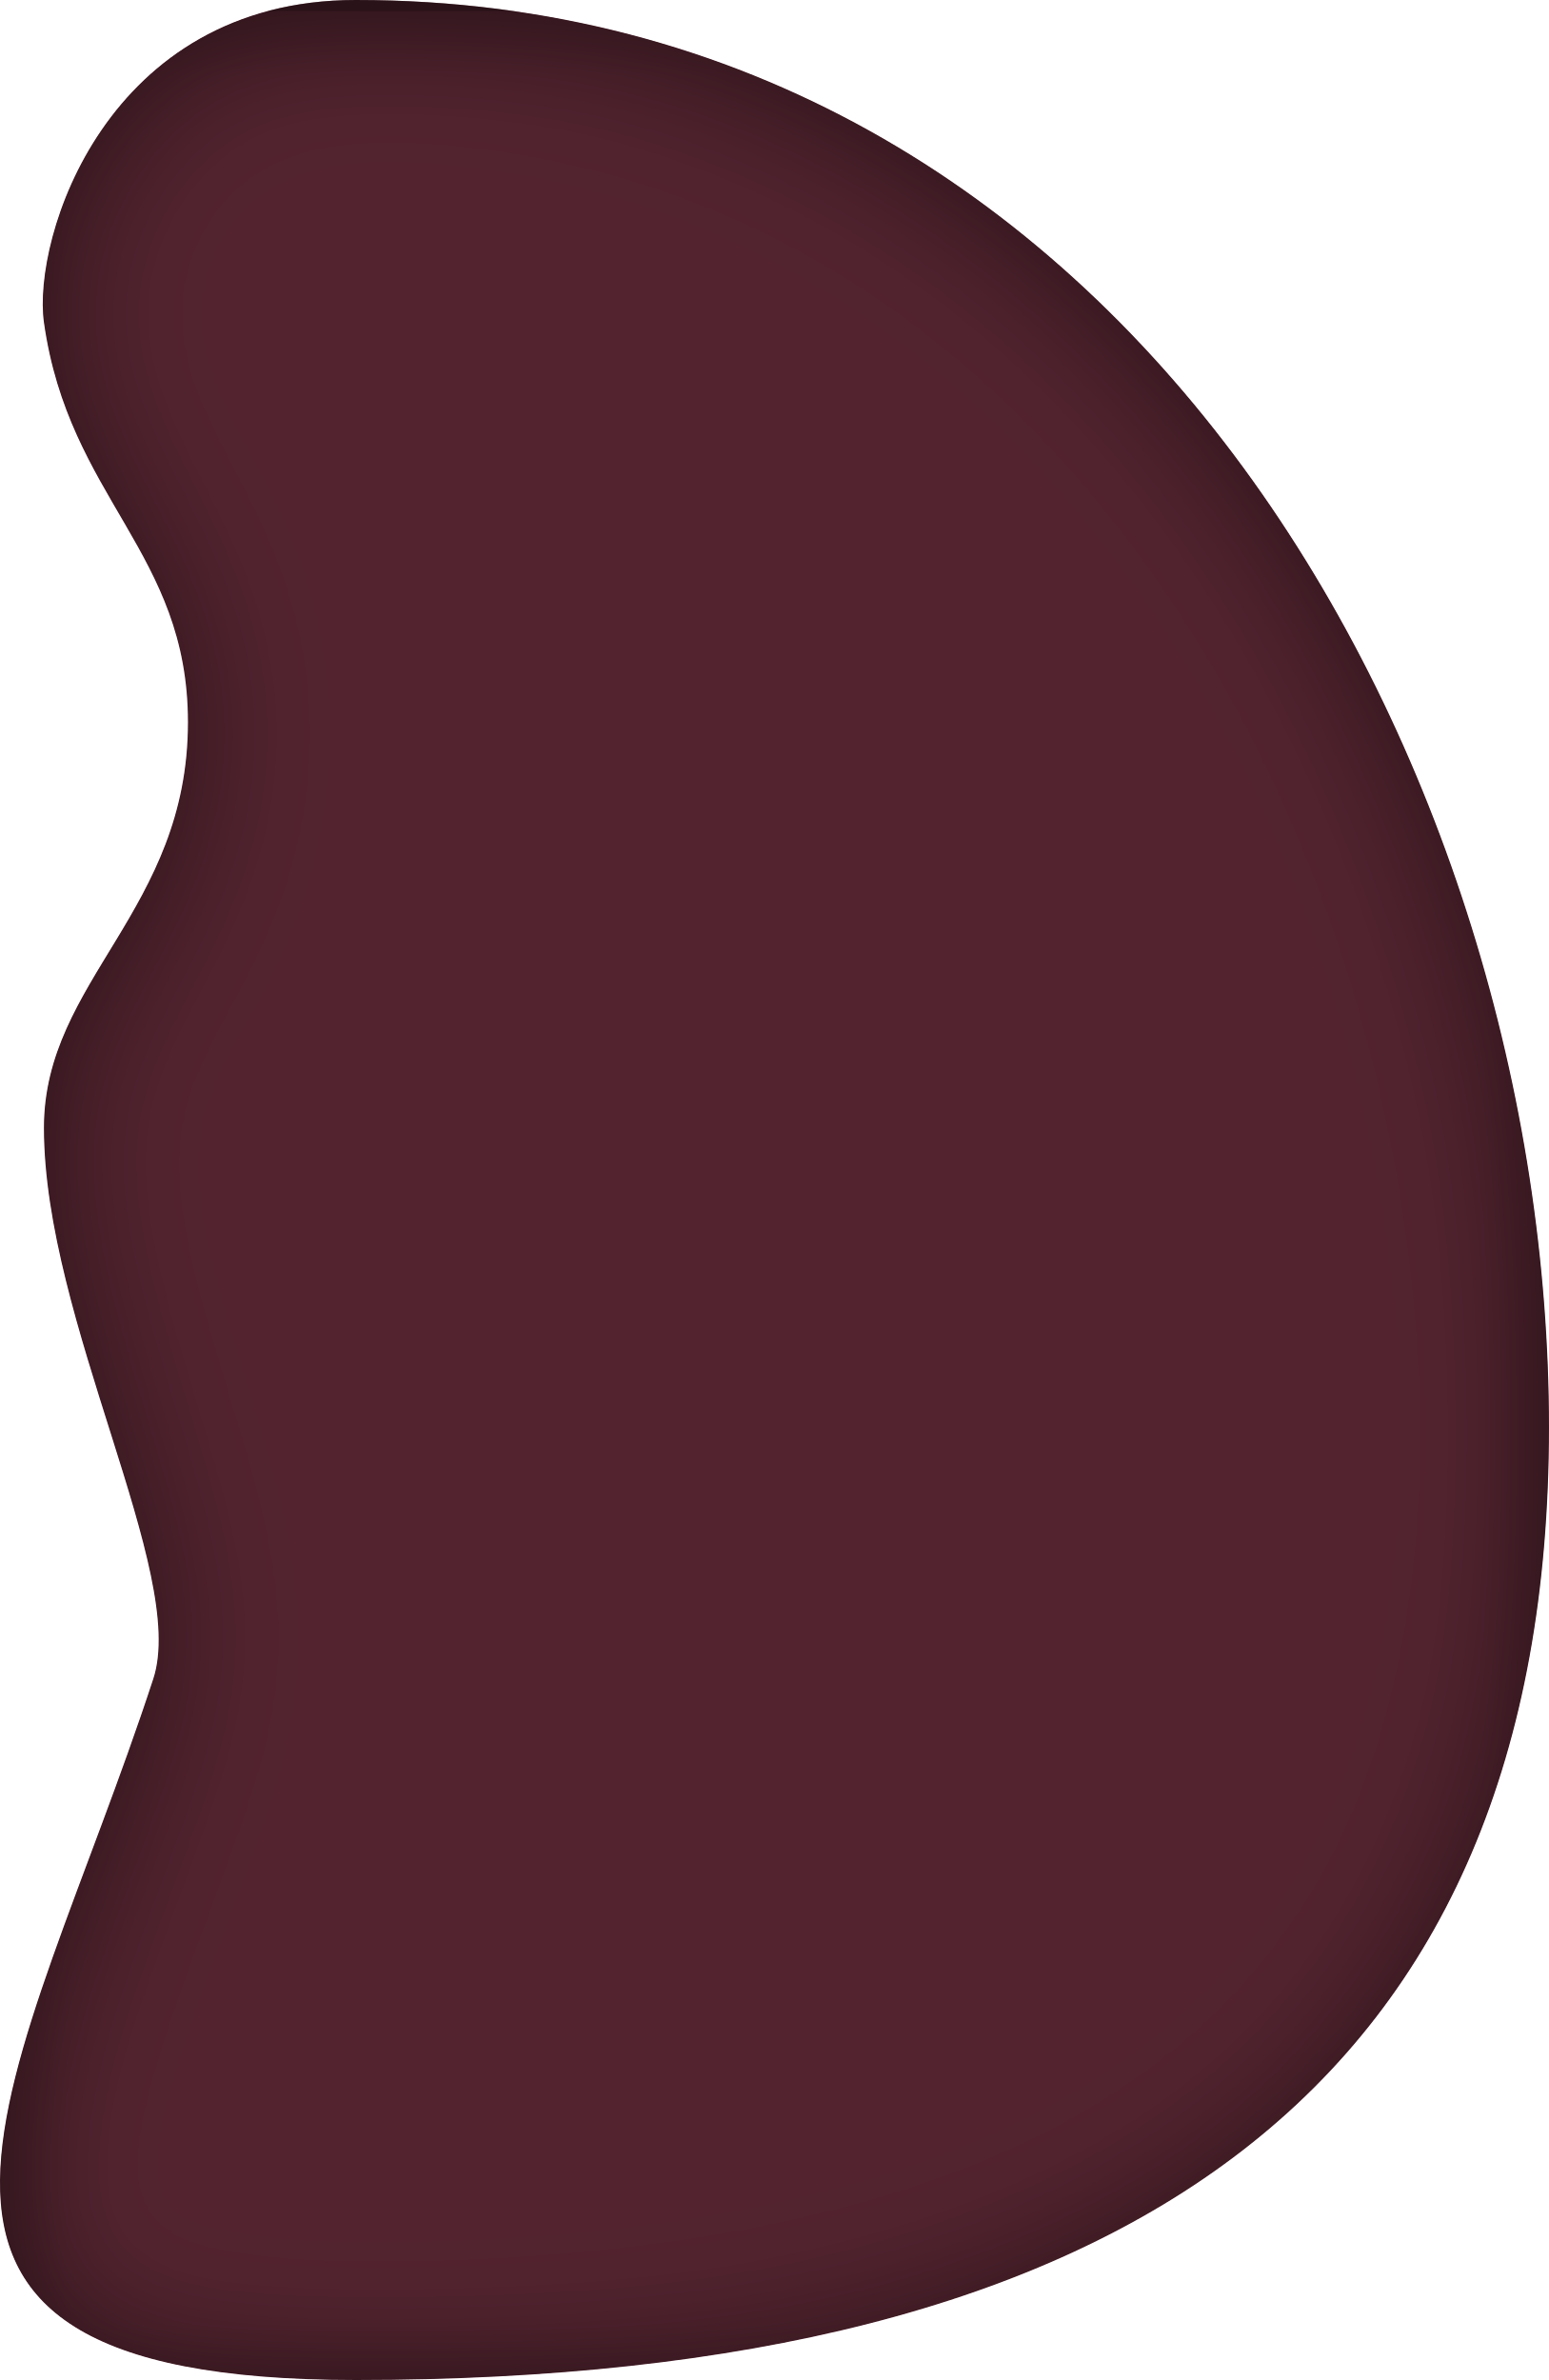
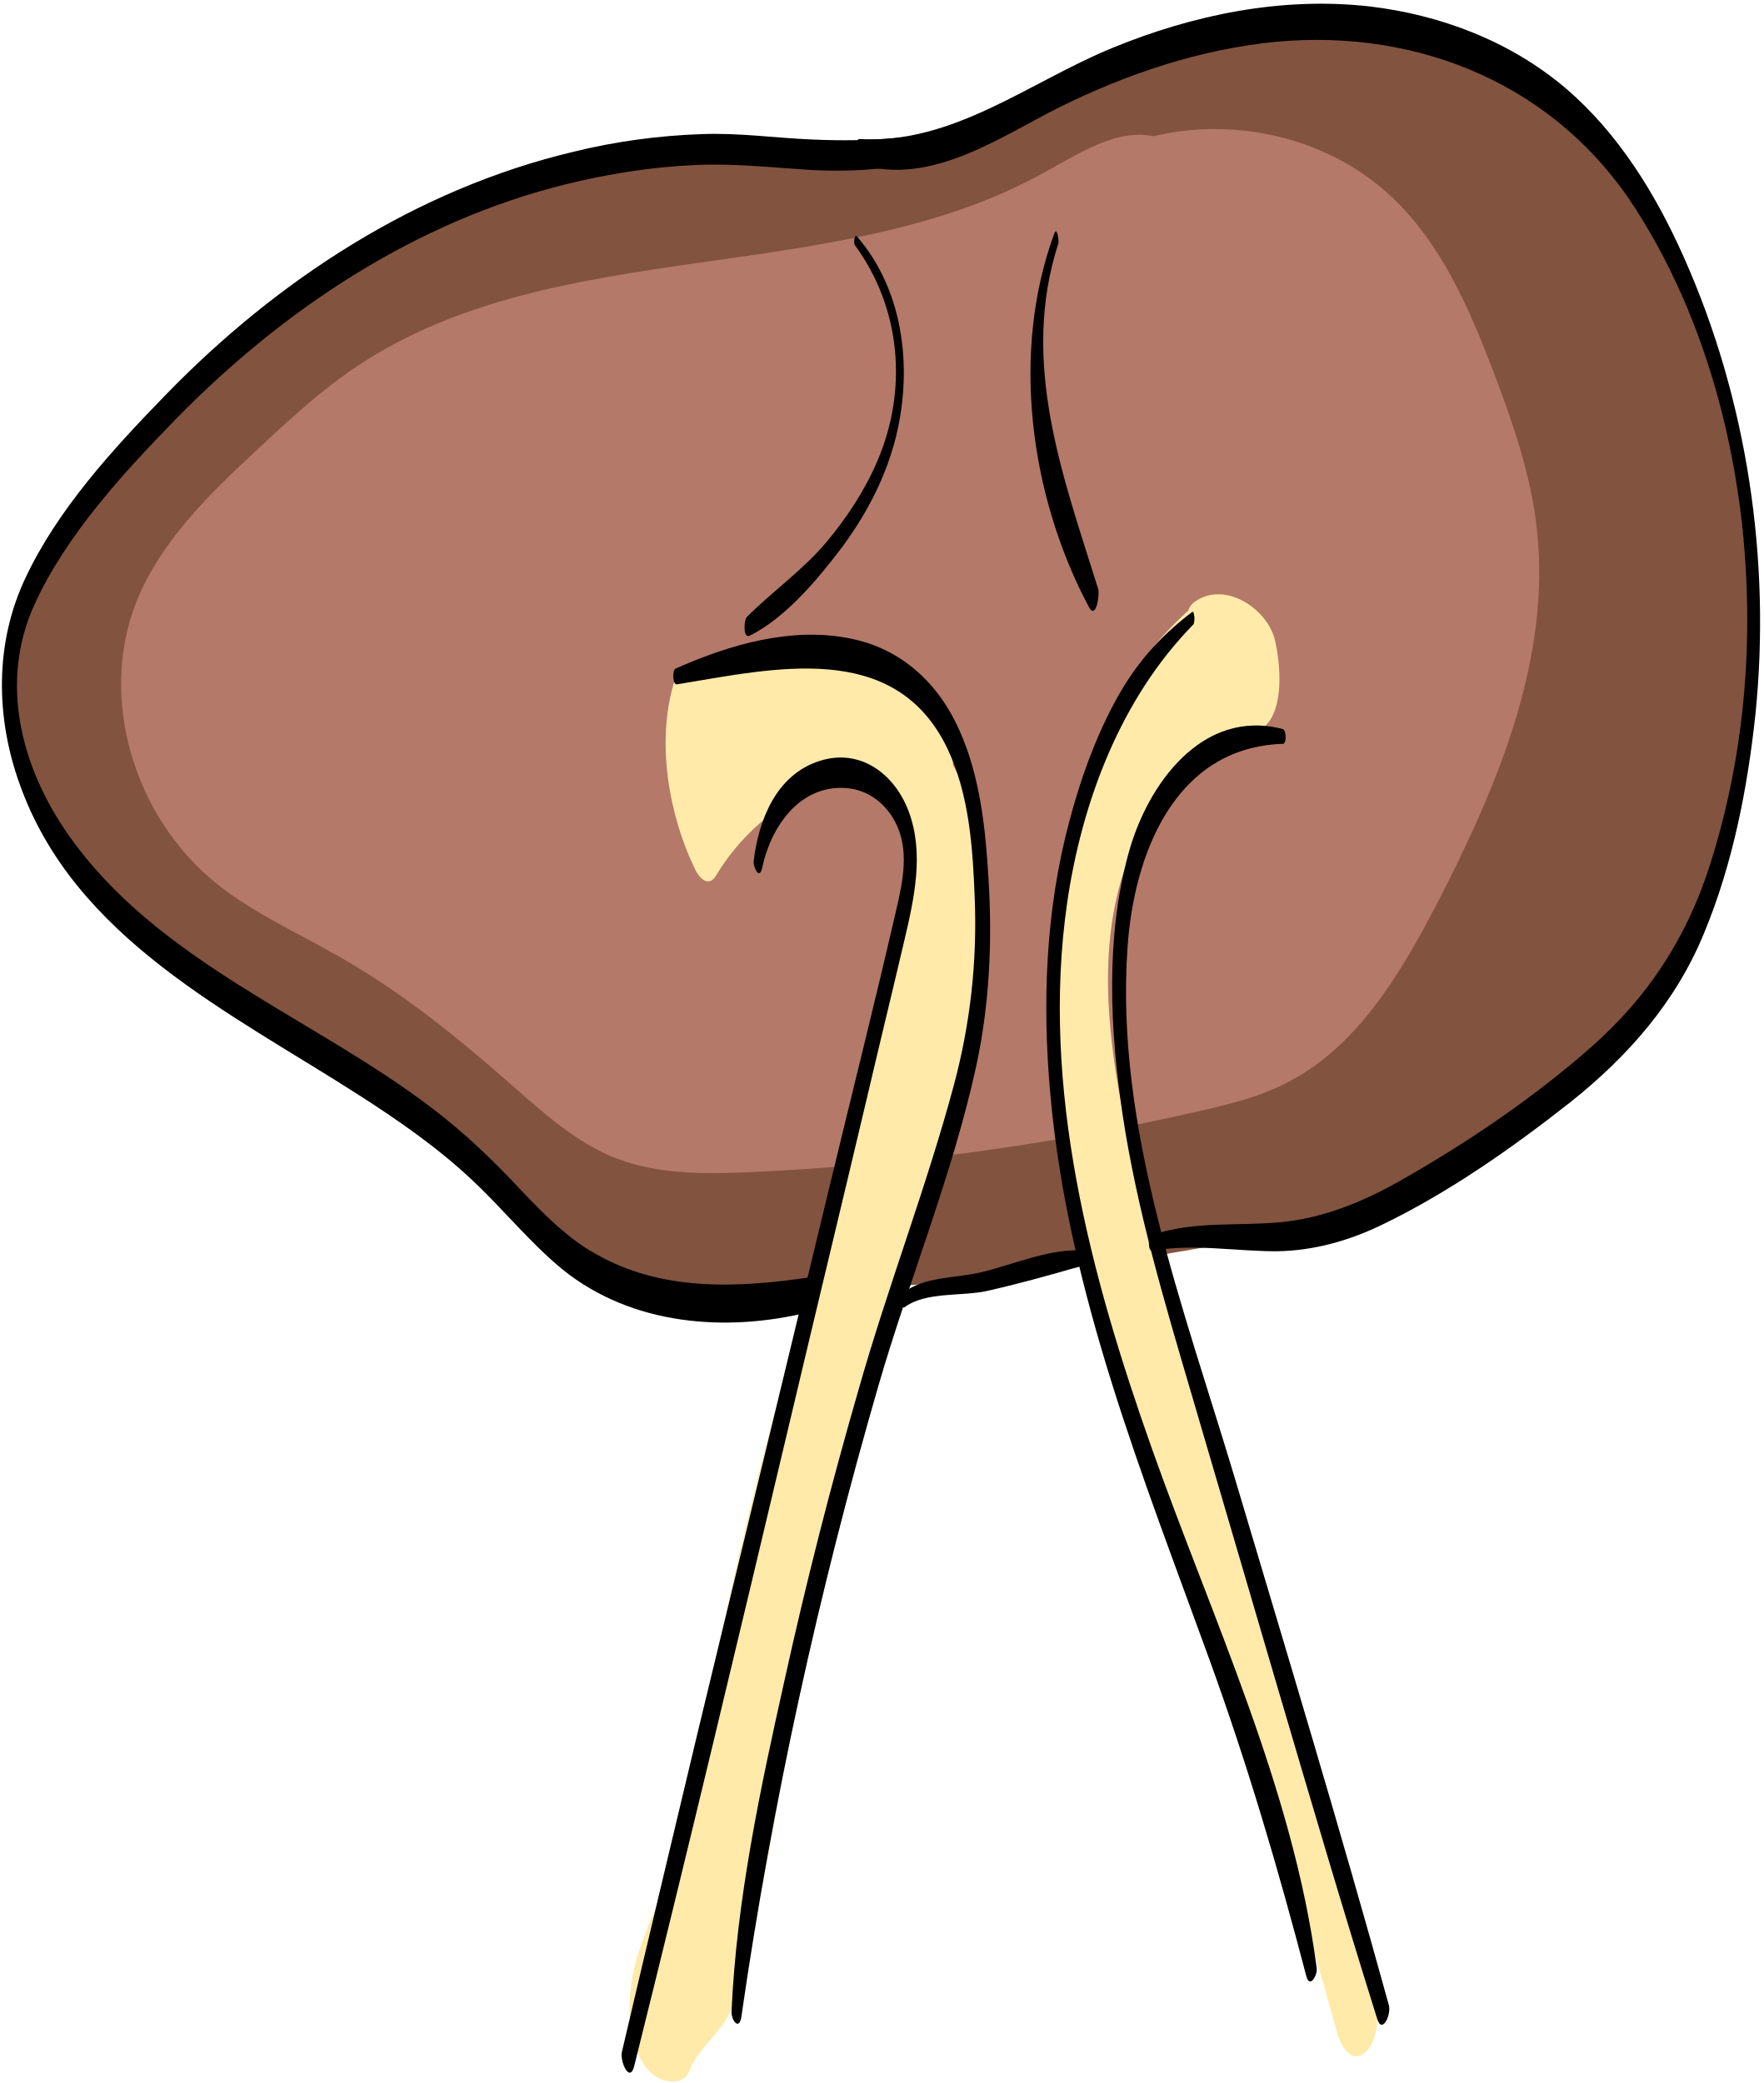
- <svg xmlns="http://www.w3.org/2000/svg" xmlns:xlink="http://www.w3.org/1999/xlink" width="287px" height="441px" viewBox="0 0 287 441" version="1.1">
-   <defs>
-     <path d="M65.928,441 C209.532,441 287,386.232 287,264.454 C287,142.675 209.532,0 65.928,0 C19.598,0 5.955,44.22 8.142,59.74 C12.741,92.372 34.823,102.304 34.823,133.823 C34.823,168.73 8.142,181.647 8.142,208.98 C8.142,244.777 34.823,291.476 28.402,311.076 C4.027,385.485 -35.463,441 65.928,441 Z" id="path-1" />
-     <filter x="-4.9%" y="-3.2%" width="109.8%" height="106.3%" filterUnits="objectBoundingBox" id="filter-2">
-       <feGaussianBlur stdDeviation="13" in="SourceAlpha" result="shadowBlurInner1" />
-       <feOffset dx="0" dy="2" in="shadowBlurInner1" result="shadowOffsetInner1" />
-       <feComposite in="shadowOffsetInner1" in2="SourceAlpha" operator="arithmetic" k2="-1" k3="1" result="shadowInnerInner1" />
-       <feColorMatrix values="0 0 0 0 0   0 0 0 0 0   0 0 0 0 0  0 0 0 0.5 0" type="matrix" in="shadowInnerInner1" />
-     </filter>
-   </defs>
+ <svg xmlns="http://www.w3.org/2000/svg" width="359px" height="424px" viewBox="0 0 359 424" version="1.1">
  <g id="Page-1" stroke="none" stroke-width="1" fill="none" fill-rule="evenodd">
-     <g id="Oval">
-       <use fill="#532430" fill-rule="evenodd" xlink:href="#path-1" />
-       <use fill="black" fill-opacity="1" filter="url(#filter-2)" xlink:href="#path-1" />
+     <g id="Group-41" transform="translate(0.391609, 0.758728)" fill-rule="nonzero">
+       <path d="M265.908,3.741 C256.208,0.041 228.108,10.441 219.008,15.541 C166.508,45.241 131.808,11.441 69.908,52.641 C61.008,58.541 55.108,61.941 47.308,69.241 C35.308,80.441 9.608,109.641 3.508,124.841 C-6.192,149.141 8.508,173.541 28.908,189.941 C38.408,197.641 49.708,202.541 60.308,208.541 C75.808,217.441 89.708,228.741 103.108,240.541 C111.008,247.441 119.008,254.741 128.808,258.641 C139.408,262.841 151.208,262.741 162.608,262.241 C200.608,260.541 238.408,255.441 275.408,246.841 C282.908,245.141 295.908,235.041 302.708,231.541 C320.208,222.541 335.208,208.241 343.208,190.241 C352.208,170.141 358.908,147.841 355.208,115.041 C353.708,101.541 352.108,83.241 347.208,70.441 C341.208,54.641 334.708,36.741 322.608,25.041 C302.308,5.441 269.408,-4.759 245.508,10.141" id="Path" fill="#82533F" />
+       <g id="Group" opacity="0.4" transform="translate(23.60839, 25.24127)" fill="#FFB1A8">
+         <path d="M212.7,2.3 C204.8,-0.7 196.5,4.7 189.1,8.8 C146.4,32.9 89.4,21.3 48.6,48.6 C41.4,53.4 34.9,59.4 28.6,65.3 C18.8,74.4 8.8,84 3.8,96.4 C-4.1,116.2 3.4,140.4 20,153.8 C27.7,160 36.9,164 45.5,169 C58.1,176.2 69.4,185.4 80.3,195 C86.7,200.6 93.2,206.5 101.2,209.7 C109.8,213.1 119.4,213 128.7,212.6 C159.6,211.2 190.3,207 220.4,200.1 C226.5,198.7 232.6,197.2 238.1,194.3 C252.3,187 261,172.3 268.4,158.1 C280.7,134.3 291.8,108.2 288.8,81.6 C287.6,70.6 283.9,60 280,49.7 C275.1,36.9 269.5,23.9 259.6,14.4 C243.1,-1.5 215.6,-4.4 196.2,7.8" id="Path" />
+       </g>
+       <g id="Group" transform="translate(127.6084, 130.2413)" fill="#FFEAA9">
+         <path d="M38.6,8.6 C31.8,7.5 24.9,10.5 18.1,11.6 C16.2,11.9 14.1,12.4 12.8,13.9 C11.9,15 11.6,13.4 11.4,14.8 C10.3,23.3 11.8,32.1 15.8,39.7 C19.8,32.4 25.8,26.2 32.9,21.9 C40.3,17.5 50.7,15.5 56.8,21.6 C61.3,26.2 61.4,33.5 60.9,40 C58,78.1 47,114.6 36.5,151.3 C26.8,185.1 20,219.4 12.3,253.7 C10.8,260.2 6.3,266.8 4.9,273.3 C4.4,275.6 3.9,278.1 4.5,280.3 C5.2,282.6 7.4,284.6 9.7,284.1 C10.6,280.8 17.7,273.3 18.5,270 C27.4,233.9 30,202 39,165.9 C41.5,155.9 44,145.8 47.3,136 C50.6,126.4 54.7,117.1 57.8,107.5 C66,82 73.6,36.1 60,28.2 C55.3,25.5 69.2,28.8 57.3,16.5 C51.2,10.2 36.2,8.9 27.5,10.1" id="Path" />
+         <path d="M38.5,2 C32.7,0.3 28,1.3 22.2,2.5 C19.8,3 17.3,3.1 15,3.8 C13.9,4.2 12.4,5.6 11.4,5.6 C10.3,5.6 9.4,7.4 9.1,8.2 C5.6,20.2 8.1,34.9 13.5,46 C14.3,47.7 16.2,49.7 17.7,47.3 C22.2,39.7 29.7,32.7 38.1,29.6 C41.5,28.4 45.3,27.7 48.9,28.3 C52.4,28.8 56.6,31.6 57.1,34.1 C57.9,37.9 56.3,43.2 55.9,47 C55.2,52.4 54.5,57.9 53.5,63.3 C51.6,74.2 49.2,85.1 46.5,95.8 C41,117.8 34.2,139.5 28.4,161.4 C22.5,183.5 17.9,205.9 13.2,228.2 C11.8,234.6 10.6,241 9.1,247.4 C7.8,253.2 4.8,258.3 2.8,263.9 C0.7,269.7 -0.5,276 0.5,282.1 C1.3,287 3.9,293.4 9.9,292.6 C11.9,292.3 12.6,290.1 13.1,288.4 C12.6,290 13.4,288.2 13.8,287.7 C14.3,287.1 14.7,286.5 15.2,285.9 C16.3,284.5 17.5,283.2 18.6,281.8 C21.2,278.4 22.2,275.1 23.2,270.9 C25.9,259.5 28.2,248.1 30.2,236.6 C34,214.3 37.6,192 43.1,170.1 C45.9,158.6 49,147.2 53.1,136.1 C56.6,126.8 60.2,117.5 62.9,108 C67.4,92.1 70.6,75.6 71.2,59 C71.5,50.3 71.3,41.3 69.1,32.9 C68.2,29.5 67,26 64.9,23.1 C64.1,22 63.2,20.9 62.2,20.1 C61.4,19.5 60,17.9 60.7,19.3 C61.3,23 62,26.6 62.6,30.3 C62.6,30.3 62.6,30.2 62.6,30.2 C62.1,32.2 61.6,34.1 61.1,36.1 C60,37.6 61.8,36.4 62.5,35.9 C64.3,34.5 65.1,32.1 65.5,30 C66.8,23.4 65.5,16.2 61.2,11 C53.2,1.2 39.4,-0.2 27.5,1.6 C22.7,2.3 23.6,20.1 27.9,19.7 C36.6,18.9 47.9,19.6 55.1,25 C56.9,26.4 58.1,28.1 59.5,29.8 C63.6,34.5 64.3,16.2 60.3,17 C60.1,17 59.8,17.3 59.7,17.4 C57.3,18.2 56,21.5 55.7,25.2 C55.3,29.8 55.7,35.1 59.4,38.2 C61.5,39.9 62.4,41 63.2,43.4 C63.6,44.9 63.8,46.9 63.9,49.5 C64,53.5 63.7,57.5 63.3,61.9 C61.2,82.5 55.2,101.6 47.7,120.7 C37.7,146.4 32.1,173.8 27.4,200.8 C24.8,215.5 22.5,230.2 19.6,244.9 C18.3,251.6 17.6,260.1 14.6,266.2 C12.5,270.6 8.9,274.2 7,278.7 C7.9,277.9 8.7,277 9.6,276.2 C9,276 8.4,275.7 7.9,275.5 C8.2,278.3 8.5,278.9 8.8,277.3 C9.4,276.6 9.6,275 10,274.2 C11,271.7 12.2,269.4 13.3,266.9 C15.5,261.8 16.6,256.4 17.9,251 C20.5,239.7 23.1,228.3 25.7,217 C30.9,194.4 36.5,171.8 42.9,149.5 C49.2,127.6 55.5,105.7 59.9,83.3 C62.1,71.9 64,60.4 64.9,48.9 C65.8,38.4 66.7,26 61.4,16.4 C56.5,7.5 46.8,6.5 38,9.9 C27.4,14 19.6,22.9 14.3,32.7 C15.7,33.1 17.1,33.5 18.5,34 C17.1,31.3 15.9,28.5 15.3,25.5 C15.1,24.4 14.9,23.2 14.8,22 C14.8,21 15.4,17.2 14.5,20.7 C13.7,21.6 13,22.4 12.2,23.3 C13.5,23.3 13.7,22.7 14.8,22.1 C17.4,20.5 20,20.1 22.9,19.3 C28.2,17.9 33.6,15.9 39.1,15.5 C42.5,14.8 41.8,3 38.5,2 L38.5,2 Z" id="Path" />
+       </g>
+       <g id="Group" transform="translate(213.6084, 119.2413)" fill="#FFEAA9">
+         <path d="M31.9,7.5 C5.9,30.3 0.8,67 4.7,101.4 C8.6,135.8 20.8,168 33.1,200.4 C44.1,229.4 53.7,258.9 61.9,288.8 C55.1,257.7 43.1,229.6 35.5,198.7 C32.7,187.4 26.3,175.8 24,164.4 C20.2,145.1 14,126.3 10.4,107 C6.8,87.6 6,67.2 12.7,48.7 C15.5,41.1 19.8,33.5 27,29.6 C30.3,27.8 34.1,22.9 37.3,21 C40.5,19.1 43.5,19.8 43.1,16 C42.8,12.2 32.7,9.3 30,11.9" id="Path" />
+         <path d="M31.2,1.5 C3.1,23.6 -1.8,63.6 0.6,97 C3.8,140.9 20.9,181.3 35.6,222.2 C44.1,245.8 51.5,269.7 58.2,293.9 C59,296.8 61.5,300.6 64.3,297.3 C67.2,294 66.5,287.4 65.5,283.6 C60.1,261.2 52.6,239.6 45.8,217.6 C42.4,206.8 40.1,195.7 36.3,185.1 C34.4,179.8 32.2,174.7 30.3,169.4 C28.3,164 27.3,158.4 26,152.8 C20.9,130.4 13.1,108.4 11.7,85.3 C11.1,75.2 11.9,65.1 15.4,55.5 C16.9,51.2 19.1,47.1 22.2,43.7 C25.4,40.2 29.8,38 33.2,34.7 C34.8,33.2 36.4,31.4 38.3,30.3 C39.8,29.4 41.9,29.1 43.3,28 C47.5,24.3 46.6,15 45.5,10.3 C44,3.9 35.1,-2.1 28.9,2.7 C25.2,5.6 27.6,23.3 31,21.1 C32.5,20.1 35.1,20.7 36.7,21.1 C37.8,21.4 38.8,21.7 39.7,22.2 C41.9,23.4 41.4,24.8 40.5,21 C40.3,18.5 40.2,16 40,13.5 C40.1,12.8 40.3,12 40.4,11.3 C40.8,10.5 41.3,9.6 41.7,8.8 C40,10.9 36.3,11.3 34.1,13 C30.8,15.6 28,18.5 24.4,20.7 C17,25.4 12.8,33.6 9.8,41.6 C2.6,61.1 2.4,83 5.5,103.4 C8.7,124.5 15.3,144.8 19.7,165.6 C21.9,176 25.7,185.5 29.4,195.4 C32.9,205.1 34.8,215.3 37.8,225.2 C44.5,247.2 53,269 57.6,291.5 C60.2,288.9 62.8,286.3 65.4,283.6 C54.6,243.4 39.7,204.8 25.6,165.7 C13.8,133.1 2.6,96.5 8.2,61.5 C11.1,43.3 19.5,26.6 32.5,13.4 C34.7,11.4 33.4,-0.3 31.2,1.5 L31.2,1.5 Z" id="Path" />
+       </g>
+       <path d="M154.708,176.041 C156.408,167.741 162.208,159.041 171.708,159.641 C176.108,159.941 179.608,162.541 181.708,166.341 C184.808,172.041 183.408,178.541 182.008,184.541 C177.708,203.241 173.008,221.841 168.508,240.541 C159.508,277.941 150.408,315.341 141.408,352.741 C136.308,374.141 131.208,395.441 126.208,416.841 C125.708,418.841 127.808,423.441 128.708,419.741 C139.608,376.041 150.008,332.241 160.408,288.441 C165.608,266.441 170.908,244.541 176.108,222.541 C178.608,211.841 181.208,201.241 183.708,190.541 C185.708,182.041 187.708,172.941 184.608,164.541 C181.808,156.841 174.708,151.441 166.408,154.141 C157.608,156.941 154.008,166.141 153.008,174.541 C152.908,175.641 154.108,178.441 154.708,176.041 L154.708,176.041 Z" id="Path" fill="#000000" />
+       <path d="M137.408,138.541 C157.008,135.341 181.708,129.341 192.408,151.541 C196.908,160.941 197.608,171.841 198.008,182.141 C198.508,195.041 197.108,207.541 193.808,219.941 C188.208,240.841 180.308,261.141 174.408,281.941 C168.708,301.641 163.608,321.641 159.208,341.641 C154.308,363.541 149.508,386.141 148.508,408.641 C148.408,410.541 150.108,412.641 150.508,409.741 C156.808,366.141 166.208,323.341 178.508,280.941 C184.808,259.341 193.508,238.241 198.308,216.241 C201.008,203.741 201.608,190.941 200.808,178.141 C200.208,167.941 199.108,157.341 194.908,147.941 C190.708,138.441 183.208,131.341 172.808,129.241 C160.808,126.741 148.108,130.441 137.108,135.341 C136.408,135.641 136.508,138.741 137.408,138.541 L137.408,138.541 Z" id="Path" fill="#000000" />
+       <path d="M242.208,123.841 C235.408,129.041 230.508,134.641 226.408,142.341 C222.408,149.841 219.508,157.941 217.308,166.241 C212.408,184.441 211.708,203.441 213.408,222.141 C217.008,262.241 232.208,299.641 245.808,337.141 C253.508,358.341 259.808,379.741 265.508,401.541 C266.208,404.141 267.808,401.241 267.608,399.841 C262.808,363.241 246.208,328.441 234.008,293.941 C221.508,258.641 211.408,220.741 216.808,183.041 C219.808,162.441 227.708,141.441 242.508,126.341 C242.908,125.741 242.708,123.341 242.208,123.841 L242.208,123.841 Z" id="Path" fill="#000000" />
+       <path d="M260.708,147.641 C244.308,143.341 233.108,158.941 229.308,172.941 C224.608,190.041 225.508,208.741 228.108,226.141 C231.008,245.441 236.608,264.241 242.108,282.941 C248.008,302.941 253.808,322.941 259.708,342.941 C266.308,365.341 272.908,387.841 279.908,410.141 C280.908,413.441 282.808,409.341 282.308,407.441 C272.408,371.541 261.608,335.941 251.008,300.341 C240.608,265.541 226.508,228.941 229.108,192.041 C230.408,173.241 238.608,151.341 260.808,150.641 C261.508,150.441 261.408,147.841 260.708,147.641 L260.708,147.641 Z" id="Path" fill="#000000" />
+       <path d="M199.908,23.541 C189.308,27.541 176.208,28.141 165.008,27.641 C157.408,27.341 150.108,26.241 142.408,26.541 C133.608,26.841 124.808,28.041 116.308,30.141 C84.308,37.741 56.008,56.241 33.308,79.641 C22.608,90.641 11.408,102.841 4.808,116.841 C-1.492,130.141 -1.292,145.241 3.608,158.841 C14.808,190.341 46.508,205.341 72.808,222.241 C80.908,227.441 88.808,232.941 95.808,239.541 C102.108,245.441 107.508,252.241 114.108,257.641 C128.208,269.041 147.508,270.541 164.608,266.241 C166.808,265.741 166.508,258.941 164.408,259.241 C149.708,261.441 134.108,262.141 120.808,254.441 C114.108,250.641 108.908,244.941 103.708,239.441 C98.708,234.241 93.508,229.341 87.708,224.941 C63.308,206.241 31.708,195.141 13.508,169.141 C3.908,155.441 -0.592,138.141 6.608,122.341 C13.008,108.241 24.608,95.641 35.308,84.641 C57.208,62.241 84.108,44.341 114.808,36.741 C123.308,34.641 132.108,33.241 140.908,32.841 C148.908,32.441 156.708,33.341 164.708,33.841 C175.908,34.441 190.508,33.241 200.208,27.041 C200.808,26.441 200.508,23.241 199.908,23.541 L199.908,23.541 Z" id="Path" fill="#000000" />
+       <path d="M183.708,265.341 C188.008,262.141 195.308,263.141 200.408,262.041 C206.608,260.641 212.808,258.941 219.008,257.141 C219.908,256.841 219.908,253.741 218.908,253.741 C212.208,253.741 205.608,256.741 199.208,258.241 C194.208,259.441 187.408,259.041 183.308,262.541 C182.708,263.041 183.008,265.841 183.708,265.341 L183.708,265.341 Z" id="Path" fill="#000000" />
+       <path d="M234.108,253.841 C242.508,252.341 250.908,253.941 259.408,253.941 C266.908,253.841 274.108,251.841 280.908,248.541 C294.408,242.041 307.508,232.841 319.308,223.541 C331.108,214.141 340.808,203.041 346.508,189.041 C352.308,175.041 355.308,159.641 356.908,144.641 C360.108,113.141 355.208,80.441 342.308,51.541 C336.608,38.741 329.008,26.341 318.208,17.141 C307.008,7.641 292.808,2.241 278.308,0.541 C260.408,-1.459 242.408,2.241 225.908,9.041 C209.108,15.941 193.608,28.641 174.608,27.541 C173.308,27.441 173.408,32.341 174.708,32.741 C189.108,37.041 202.808,27.341 215.108,21.141 C229.008,14.241 243.908,9.241 259.408,7.741 C288.708,5.041 316.508,16.741 332.508,41.741 C348.808,67.141 355.808,99.041 355.208,128.941 C354.908,144.641 352.408,160.441 347.608,175.441 C342.908,190.141 335.008,202.241 323.408,212.441 C311.708,222.741 298.108,231.941 284.508,239.641 C276.908,243.941 268.808,247.241 260.108,248.041 C251.208,248.841 242.608,247.741 234.008,250.641 C233.208,251.041 233.308,254.041 234.108,253.841 L234.108,253.841 Z" id="Path" fill="#000000" />
+       <path d="M214.208,46.741 C205.308,70.941 209.208,100.141 221.208,122.741 C222.708,125.641 223.508,120.141 223.108,119.041 C215.908,96.041 207.208,73.041 215.008,48.841 C215.208,48.141 214.708,45.241 214.208,46.741 L214.208,46.741 Z" id="Path" fill="#000000" />
+       <path d="M173.608,49.141 C183.008,61.941 184.408,78.541 178.208,93.041 C175.608,99.141 171.908,104.741 167.608,109.841 C162.808,115.441 156.808,119.641 151.608,124.841 C151.008,125.441 150.808,129.341 152.208,128.641 C159.408,125.041 165.808,117.441 170.608,111.141 C175.508,104.641 179.408,97.441 181.608,89.541 C185.508,75.341 183.908,58.741 174.008,47.341 C173.508,46.841 173.308,48.741 173.608,49.141 L173.608,49.141 Z" id="Path" fill="#000000" />
    </g>
  </g>
</svg>
